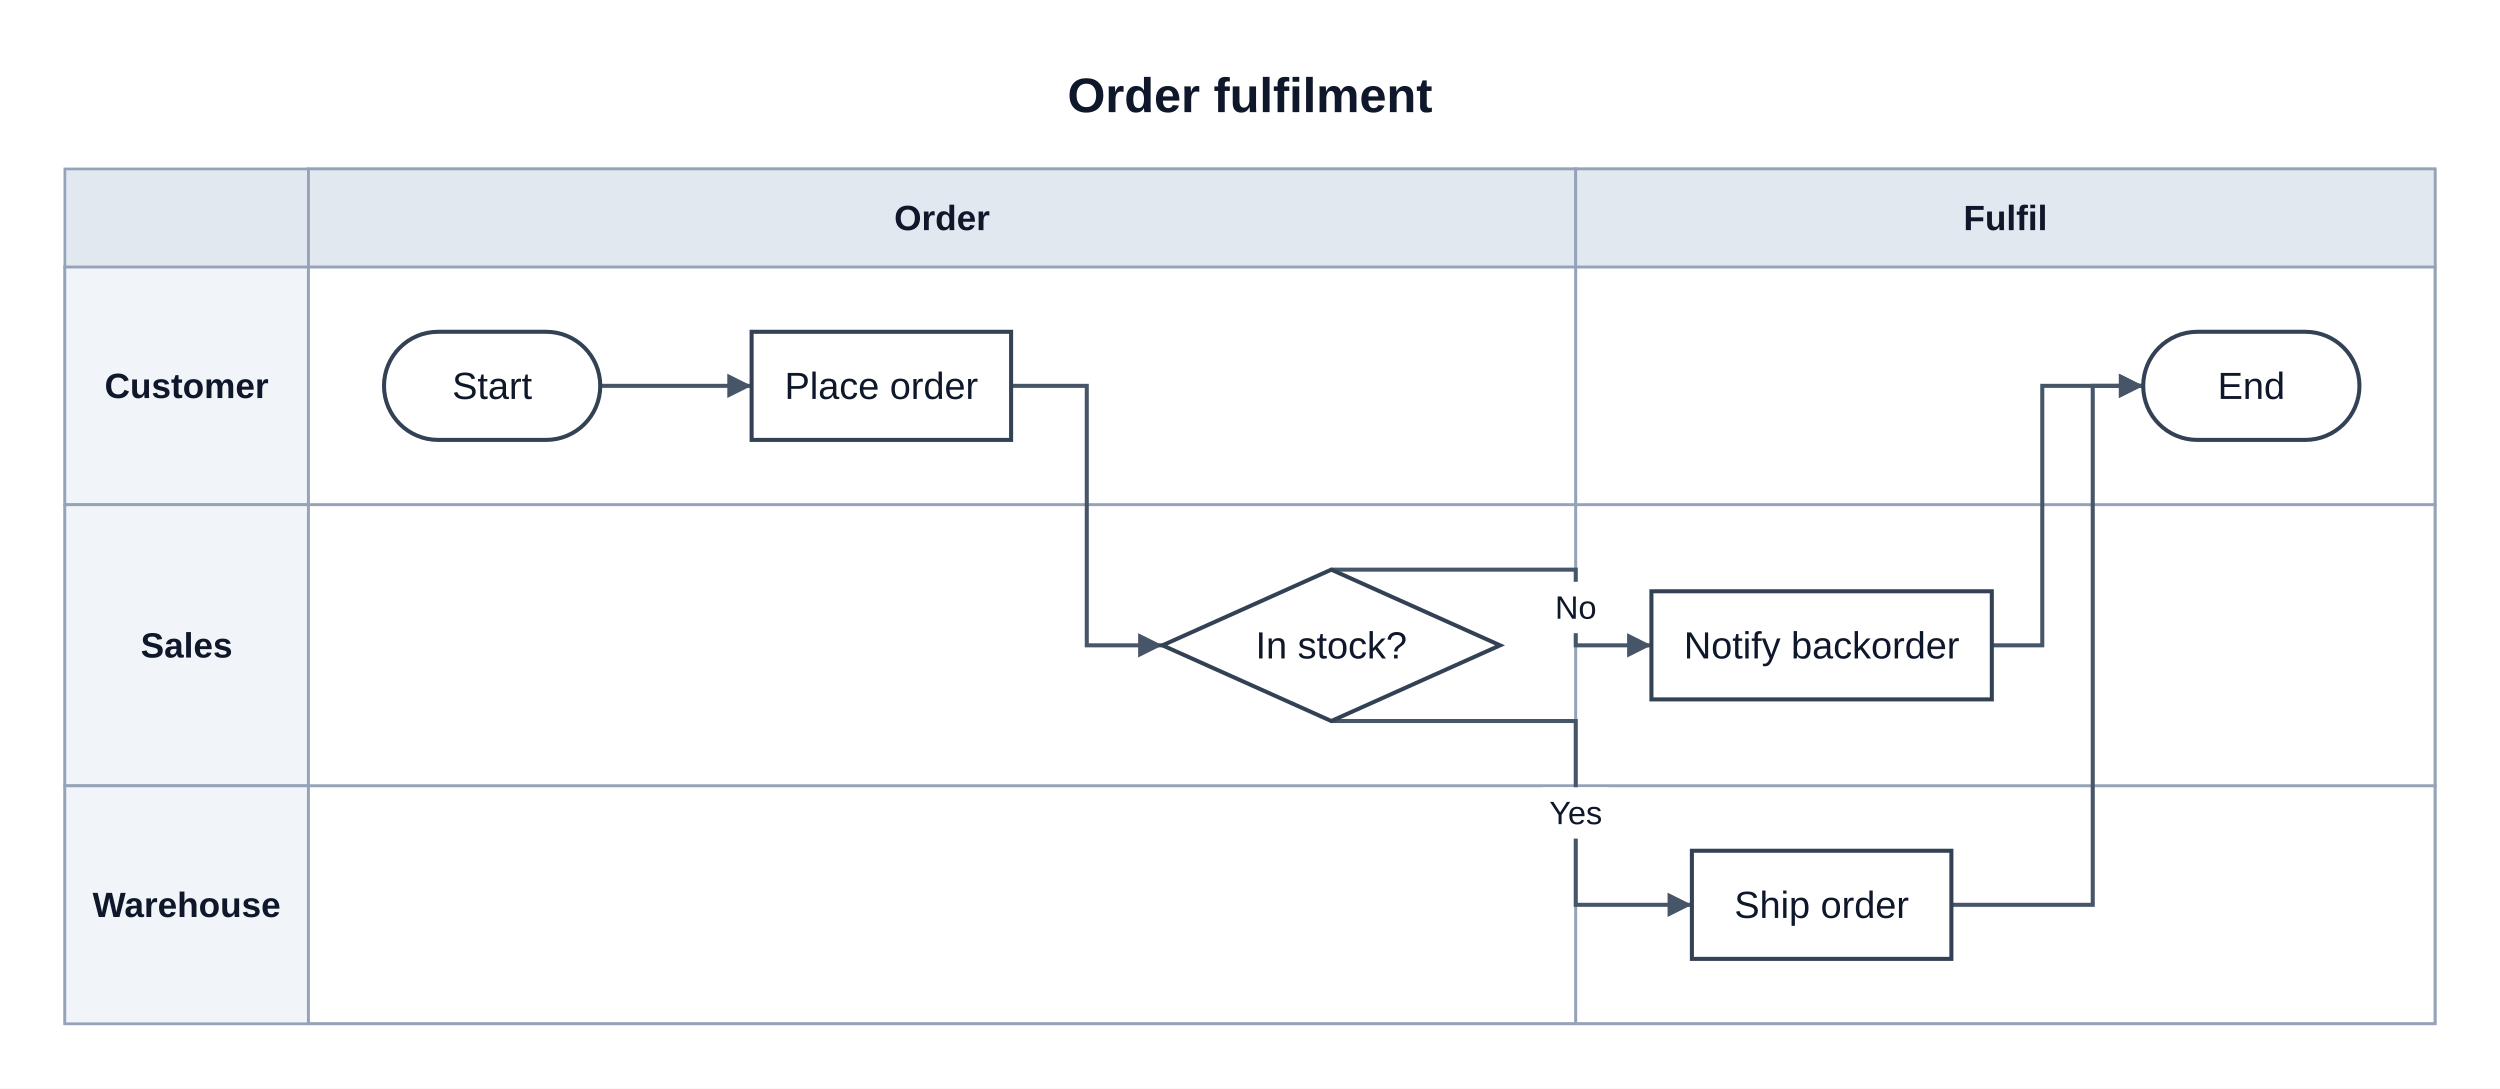
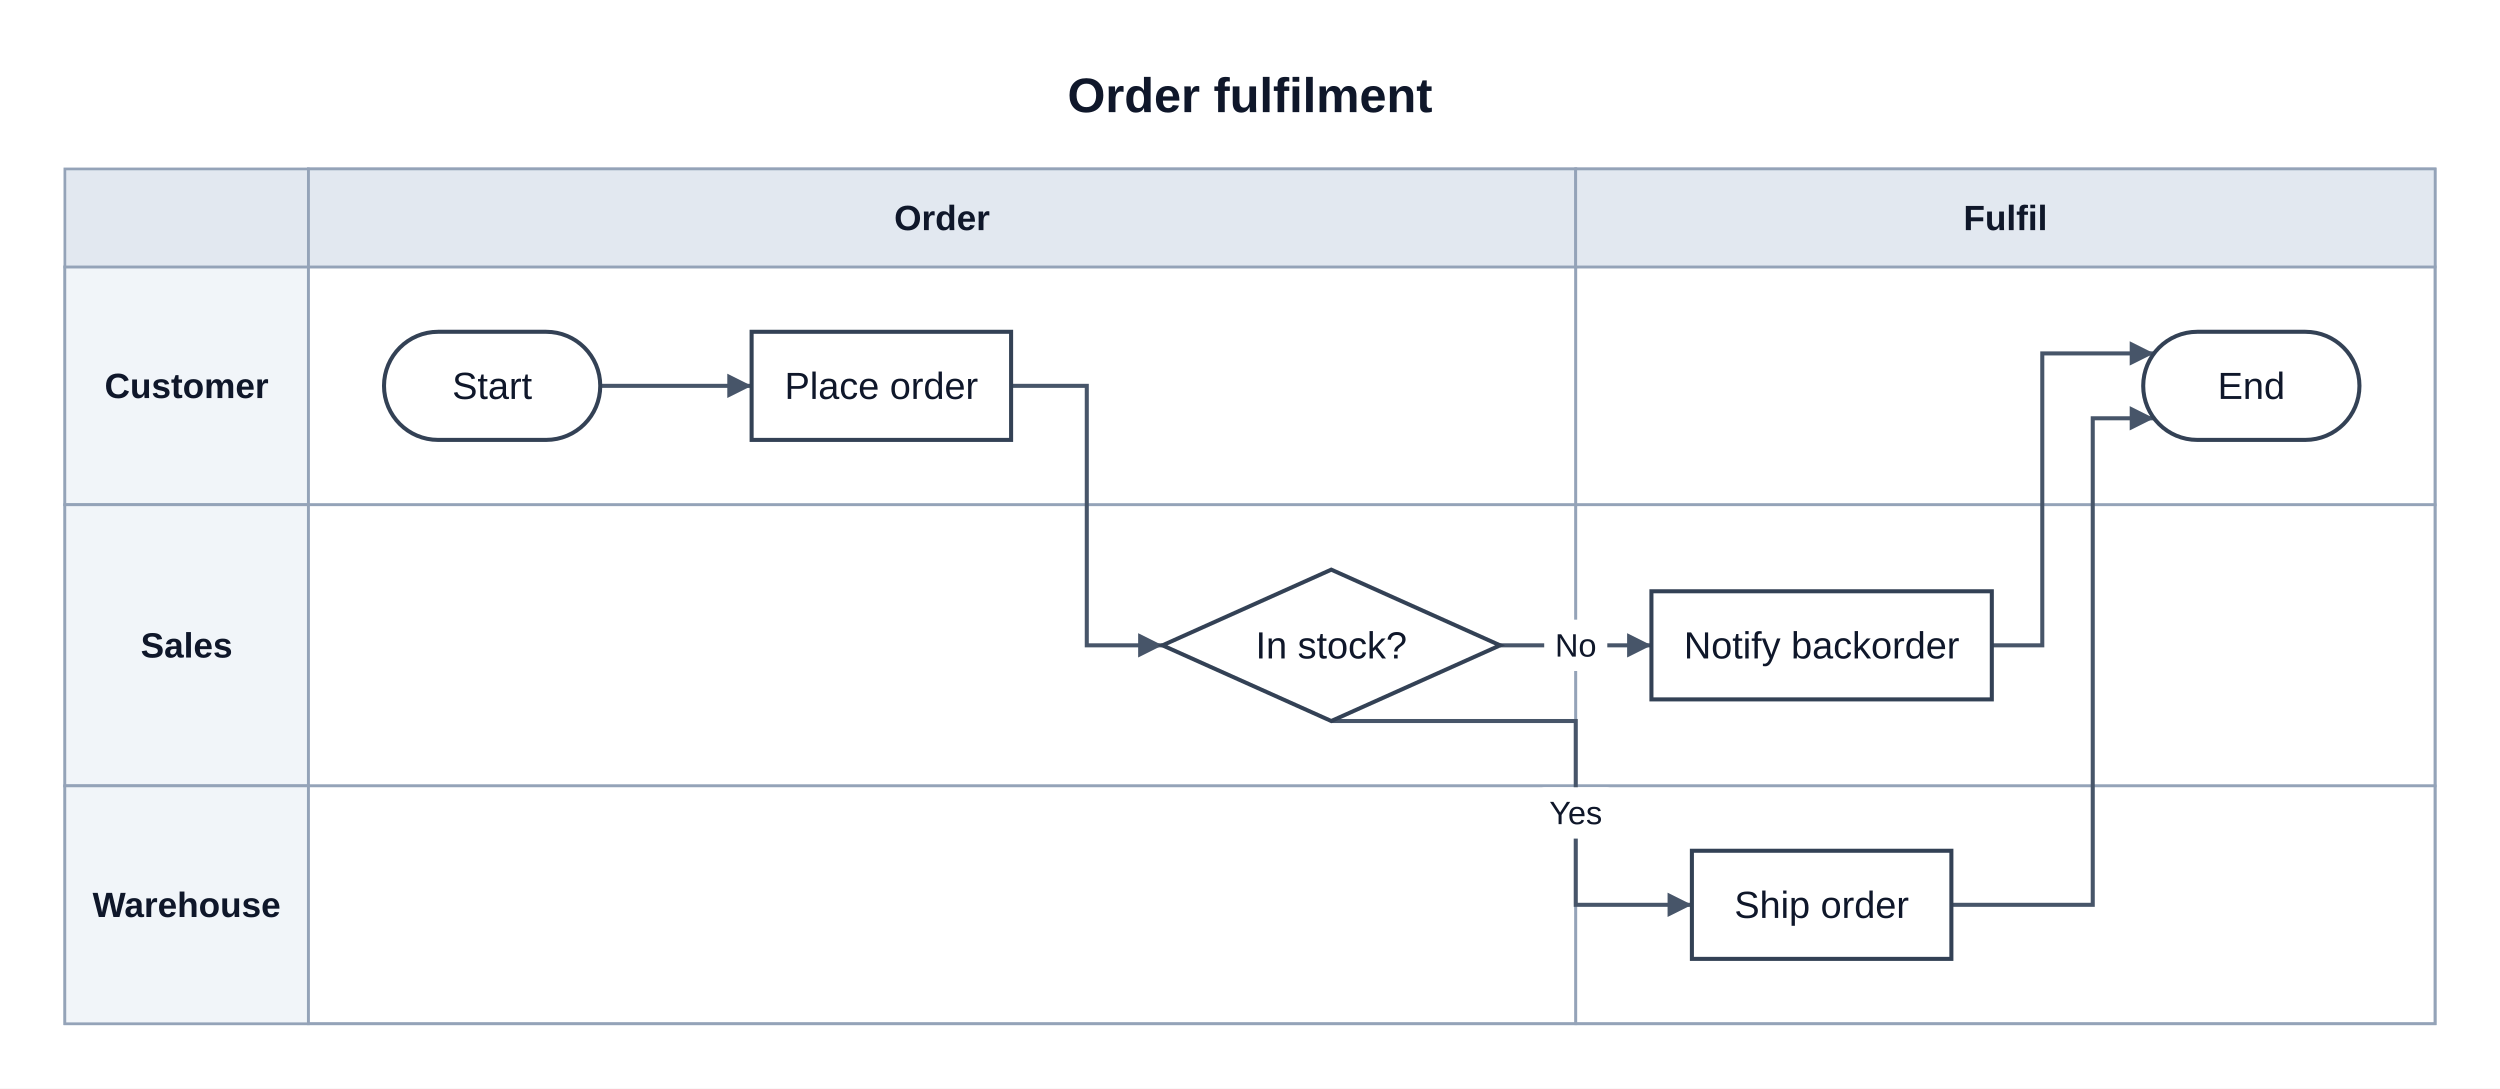
<svg xmlns="http://www.w3.org/2000/svg" version="1.1" width="924.91" height="402.75" viewBox="0 0 924.91 402.75" class="jtd jtd-flowchart">
  <defs>
    <marker id="jtd-arrow" viewBox="0 0 10 10" refX="10" refY="5" markerWidth="9" markerHeight="9" markerUnits="userSpaceOnUse" orient="auto">
      <path d="M0 0L10 5L0 10Z" fill="#475569" />
    </marker>
  </defs>
  <rect width="924.91" height="402.75" fill="#ffffff" />
  <g font-family="Arial, 'Liberation Sans', Helvetica, sans-serif" font-size="14" fill="#0f172a" style="font-kerning:none;font-variant-ligatures:none">
    <text x="462.45" y="41.49" text-anchor="middle" font-size="18" font-weight="bold" class="jtd-title">Order fulfilment</text>
    <g transform="translate(24 62.5)">
      <g id="l-customer" class="jtd-lane" data-id="customer">
        <rect x="0" y="36.25" width="876.91" height="88" fill="#ffffff" stroke="#94a3b8" stroke-width="1" />
        <rect x="0" y="36.25" width="90.07" height="88" fill="#f1f5f9" stroke="#94a3b8" stroke-width="1" />
        <text x="45.04" y="84.76" text-anchor="middle" font-size="13" font-weight="bold">Customer</text>
      </g>
      <g id="l-sales" class="jtd-lane" data-id="sales">
        <rect x="0" y="124.25" width="876.91" height="104" fill="#ffffff" stroke="#94a3b8" stroke-width="1" />
        <rect x="0" y="124.25" width="90.07" height="104" fill="#f1f5f9" stroke="#94a3b8" stroke-width="1" />
        <text x="45.04" y="180.76" text-anchor="middle" font-size="13" font-weight="bold">Sales</text>
      </g>
      <g id="l-warehouse" class="jtd-lane" data-id="warehouse">
        <rect x="0" y="228.25" width="876.91" height="88" fill="#ffffff" stroke="#94a3b8" stroke-width="1" />
        <rect x="0" y="228.25" width="90.07" height="88" fill="#f1f5f9" stroke="#94a3b8" stroke-width="1" />
        <text x="45.04" y="276.76" text-anchor="middle" font-size="13" font-weight="bold">Warehouse</text>
      </g>
      <g id="p-order" class="jtd-phase" data-id="order">
        <rect x="90.07" y="0" width="468.9" height="316.25" fill="none" stroke="#94a3b8" stroke-width="1" />
        <rect x="90.07" y="0" width="468.9" height="36.25" fill="#e2e8f0" stroke="#94a3b8" stroke-width="1" />
        <text x="324.52" y="22.63" text-anchor="middle" font-size="13" font-weight="bold">Order</text>
      </g>
      <g id="p-fulfil" class="jtd-phase" data-id="fulfil">
        <rect x="558.97" y="0" width="317.93" height="316.25" fill="none" stroke="#94a3b8" stroke-width="1" />
        <rect x="558.97" y="0" width="317.93" height="36.25" fill="#e2e8f0" stroke="#94a3b8" stroke-width="1" />
        <text x="717.94" y="22.63" text-anchor="middle" font-size="13" font-weight="bold">Fulfil</text>
      </g>
      <rect x="0" y="0" width="90.07" height="36.25" fill="#e2e8f0" stroke="#94a3b8" stroke-width="1" />
      <g id="e-edge:0" class="jtd-edge" data-id="edge:0" data-from="start" data-to="place">
        <path d="M198.07 80.25L254.07 80.25" fill="none" stroke="#475569" stroke-width="1.5" marker-end="url(#jtd-arrow)" />
      </g>
      <g id="e-edge:1" class="jtd-edge" data-id="edge:1" data-from="place" data-to="stock">
        <path d="M350.07 80.25L378.07 80.25L378.07 176.25L406.07 176.25" fill="none" stroke="#475569" stroke-width="1.5" marker-end="url(#jtd-arrow)" />
      </g>
      <g id="e-edge:2" class="jtd-edge" data-id="edge:2" data-from="stock" data-to="ship">
        <path d="M468.52 204.25L558.97 204.25L558.97 272.25L601.94 272.25" fill="none" stroke="#475569" stroke-width="1.5" marker-end="url(#jtd-arrow)" />
        <rect x="544.64" y="228.75" width="28.68" height="19" rx="3" fill="#ffffff" />
        <text x="558.97" y="242.41" text-anchor="middle" font-size="12">Yes</text>
      </g>
      <g id="e-edge:3" class="jtd-edge" data-id="edge:3" data-from="stock" data-to="notify">
-         <path d="M468.52 148.25L558.97 148.25L558.97 176.25L586.97 176.25" fill="none" stroke="#475569" stroke-width="1.5" marker-end="url(#jtd-arrow)" />
-         <rect x="547.3" y="152.75" width="23.34" height="19" rx="3" fill="#ffffff" />
-         <text x="558.97" y="166.41" text-anchor="middle" font-size="12">No</text>
+         <path d="M530.97 176.25L586.97 176.25" fill="none" stroke="#475569" stroke-width="1.5" marker-end="url(#jtd-arrow)" />
+         <rect x="547.3" y="166.75" width="23.34" height="19" rx="3" fill="#ffffff" />
+         <text x="558.97" y="180.41" text-anchor="middle" font-size="12">No</text>
      </g>
      <g id="e-edge:4" class="jtd-edge" data-id="edge:4" data-from="ship" data-to="end">
-         <path d="M697.94 272.25L750.24 272.25L750.24 80.25L768.91 80.25" fill="none" stroke="#475569" stroke-width="1.5" marker-end="url(#jtd-arrow)" />
+         <path d="M697.94 272.25L750.24 272.25L750.24 92.25L772.91 92.25" fill="none" stroke="#475569" stroke-width="1.5" marker-end="url(#jtd-arrow)" />
      </g>
      <g id="e-edge:5" class="jtd-edge" data-id="edge:5" data-from="notify" data-to="end">
-         <path d="M712.91 176.25L731.57 176.25L731.57 80.25L768.91 80.25" fill="none" stroke="#475569" stroke-width="1.5" marker-end="url(#jtd-arrow)" />
+         <path d="M712.91 176.25L731.57 176.25L731.57 68.25L772.91 68.25" fill="none" stroke="#475569" stroke-width="1.5" marker-end="url(#jtd-arrow)" />
      </g>
      <g id="n-start" class="jtd-node jtd-shape-terminator" data-id="start" transform="translate(118.07 60.25)">
        <path d="M20 0H60A20 20 0 0 1 60 40H20A20 20 0 0 1 20 0Z" fill="#ffffff" stroke="#334155" stroke-width="1.5" />
        <text x="40" y="24.85" text-anchor="middle">Start</text>
      </g>
      <g id="n-place" class="jtd-node jtd-shape-process" data-id="place" transform="translate(254.07 60.25)">
        <path d="M0 0H96V40H0Z" fill="#ffffff" stroke="#334155" stroke-width="1.5" />
        <text x="48" y="24.85" text-anchor="middle">Place order</text>
      </g>
      <g id="n-stock" class="jtd-node jtd-shape-decision" data-id="stock" transform="translate(406.07 148.25)">
        <path d="M62.45 0L124.9 28L62.45 56L0 28Z" fill="#ffffff" stroke="#334155" stroke-width="1.5" />
        <text x="62.45" y="32.85" text-anchor="middle">In stock?</text>
      </g>
      <g id="n-ship" class="jtd-node jtd-shape-process" data-id="ship" transform="translate(601.94 252.25)">
        <path d="M0 0H96V40H0Z" fill="#ffffff" stroke="#334155" stroke-width="1.5" />
        <text x="48" y="24.85" text-anchor="middle">Ship order</text>
      </g>
      <g id="n-notify" class="jtd-node jtd-shape-process" data-id="notify" transform="translate(586.97 156.25)">
        <path d="M0 0H125.93V40H0Z" fill="#ffffff" stroke="#334155" stroke-width="1.5" />
        <text x="62.97" y="24.85" text-anchor="middle">Notify backorder</text>
      </g>
      <g id="n-end" class="jtd-node jtd-shape-terminator" data-id="end" transform="translate(768.91 60.25)">
        <path d="M20 0H60A20 20 0 0 1 60 40H20A20 20 0 0 1 20 0Z" fill="#ffffff" stroke="#334155" stroke-width="1.5" />
        <text x="40" y="24.85" text-anchor="middle">End</text>
      </g>
    </g>
  </g>
</svg>
